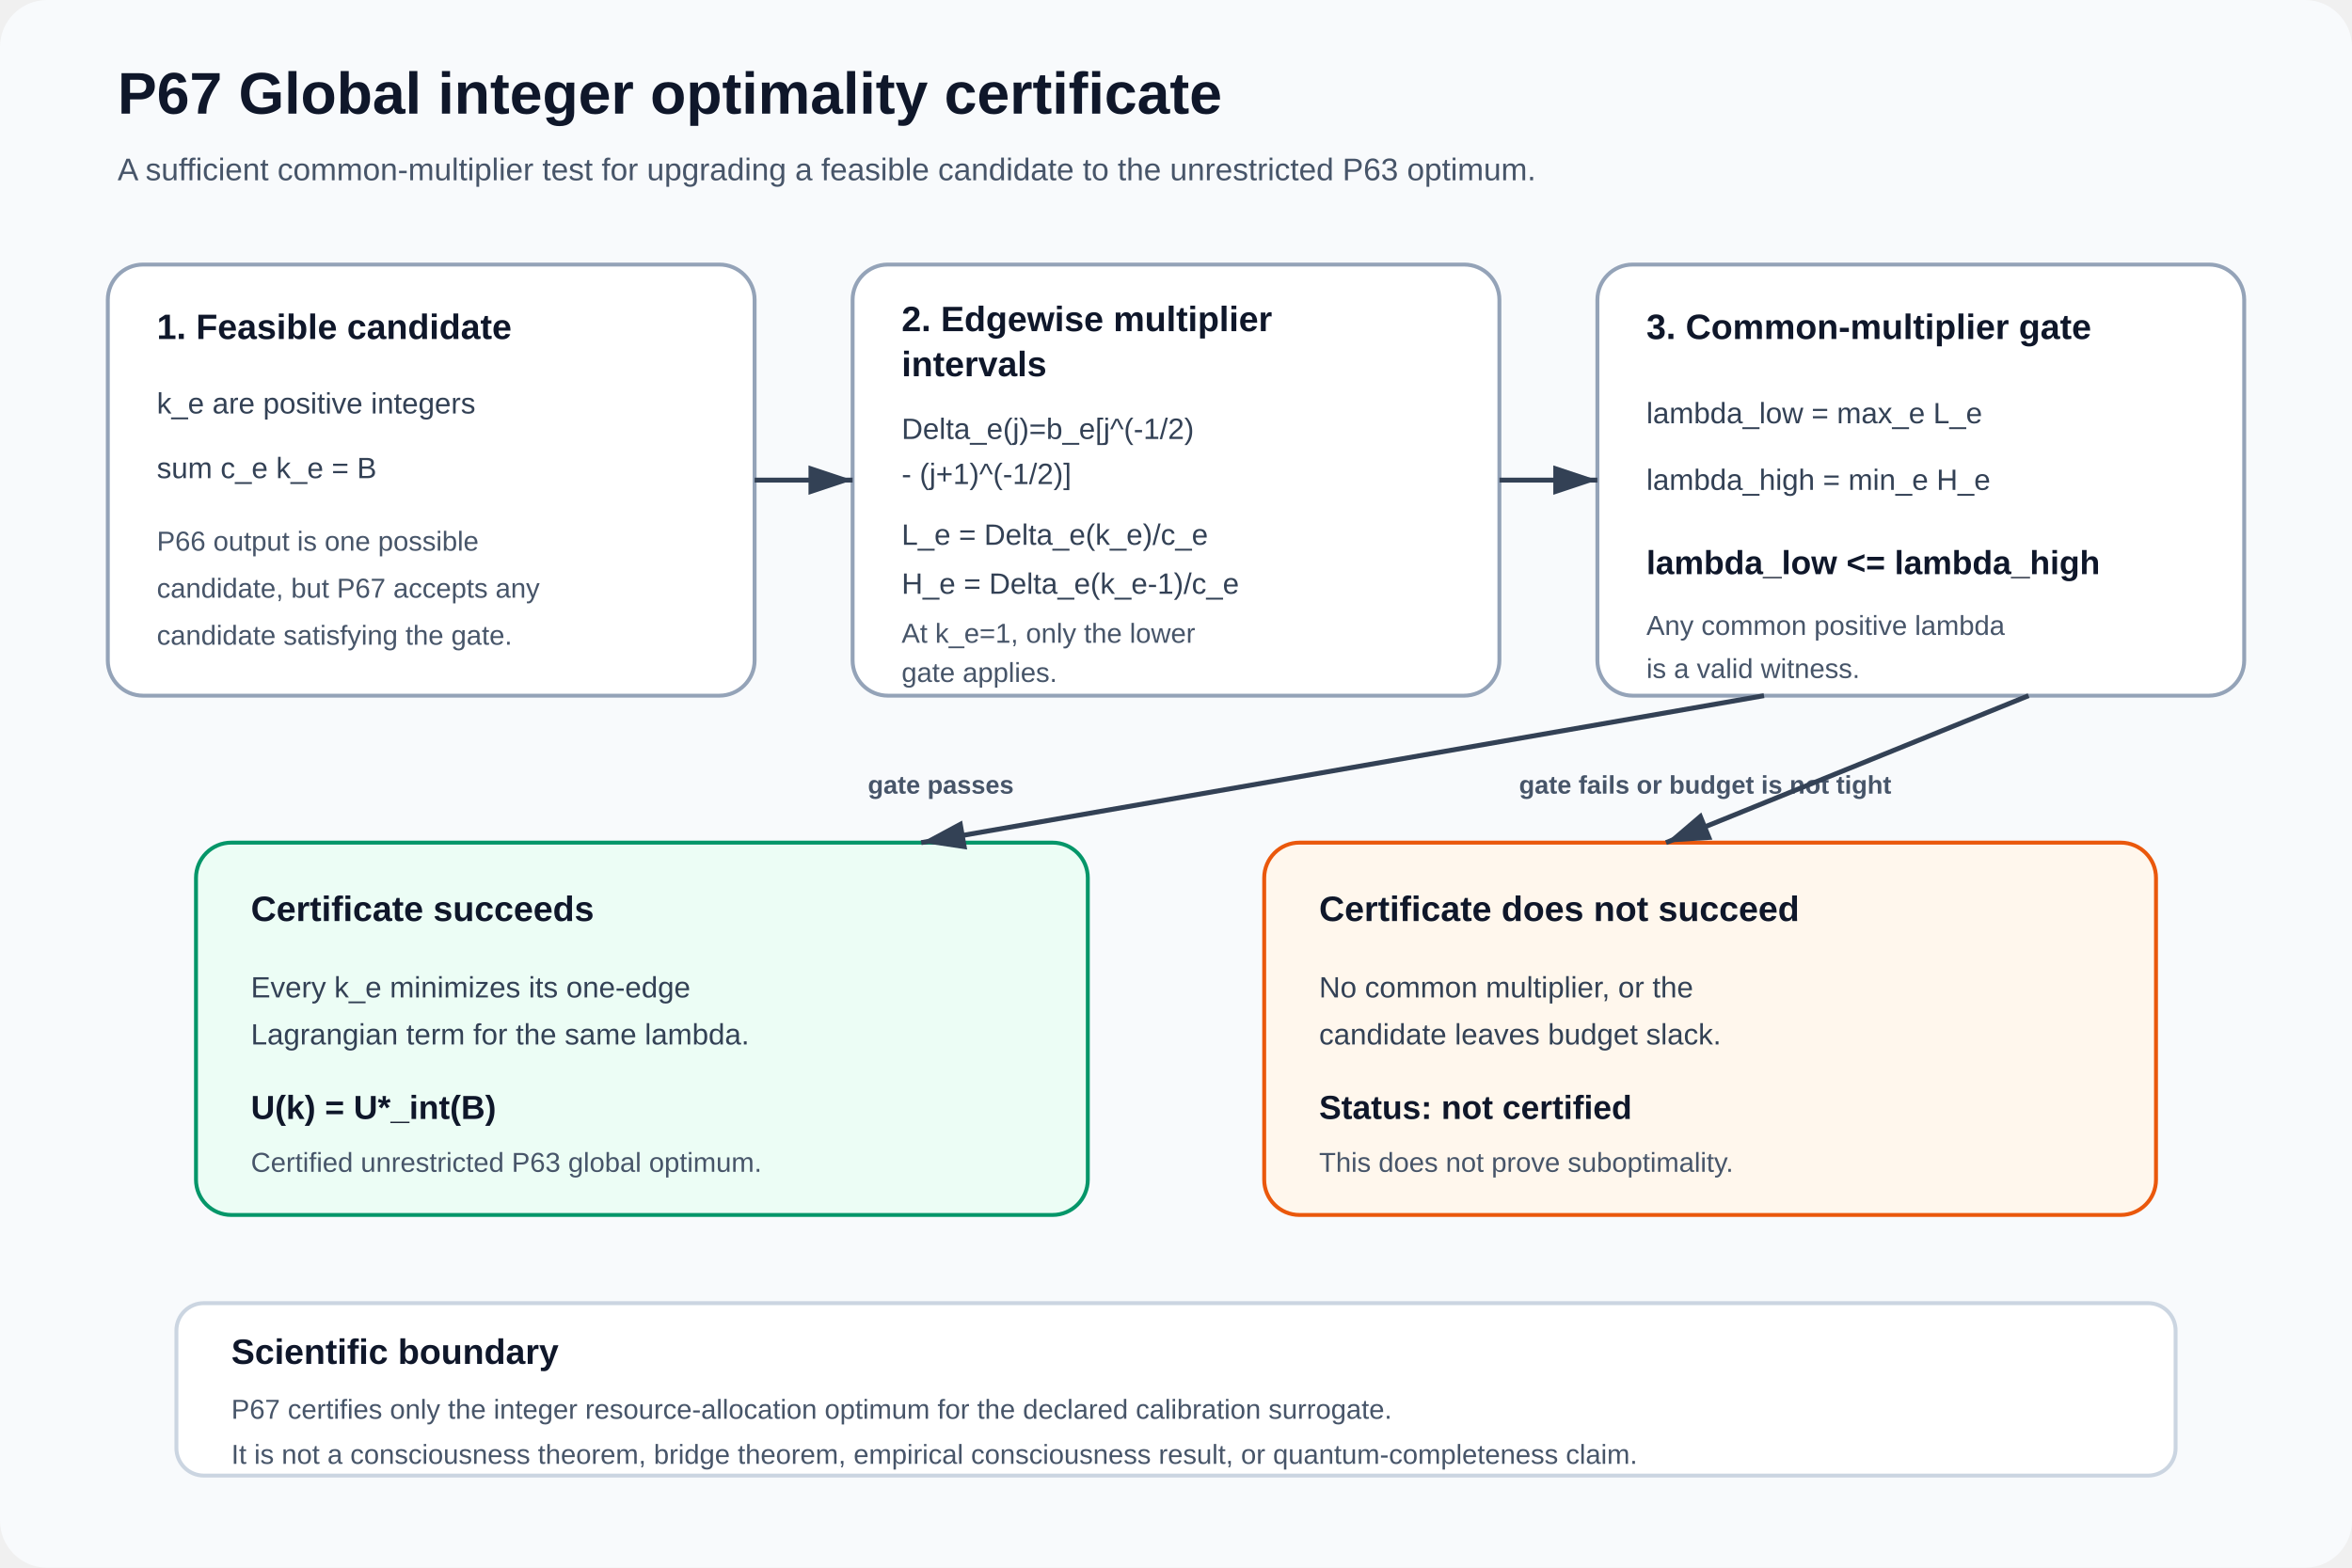
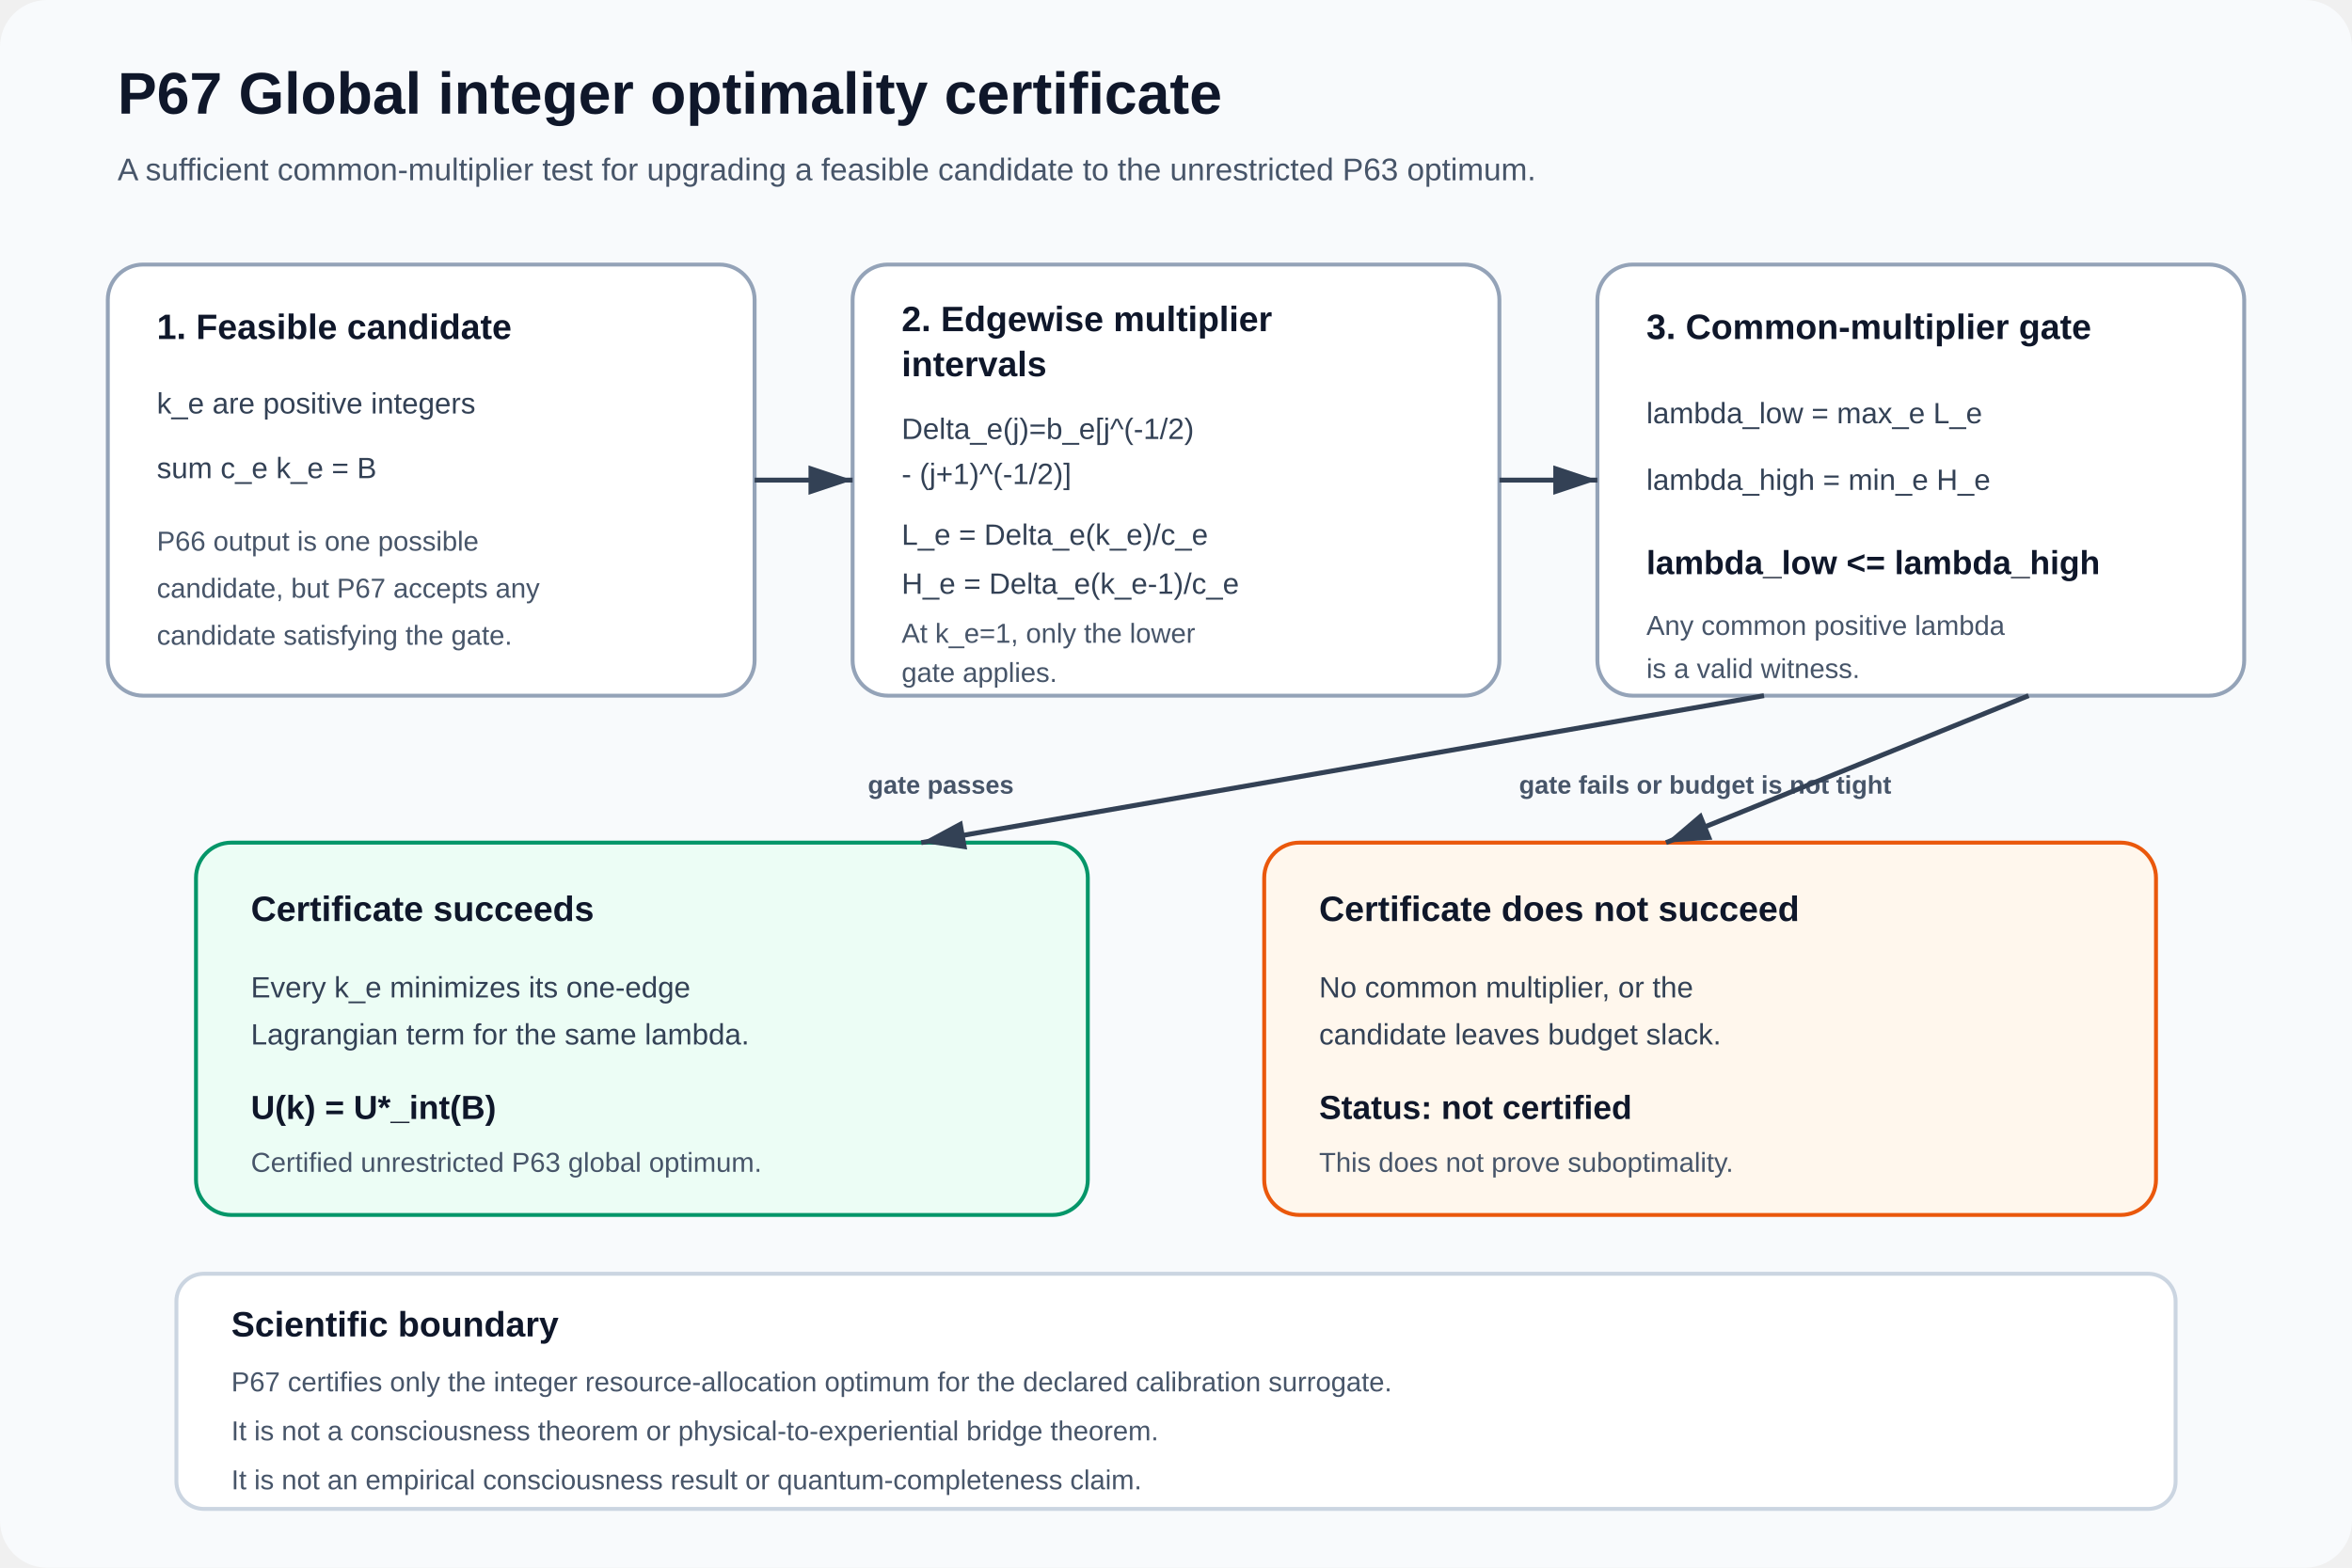
<svg xmlns="http://www.w3.org/2000/svg" width="1200" height="800" viewBox="0 0 1200 800" role="img" aria-labelledby="title desc">
  <defs>
    <marker id="arrow" markerWidth="10" markerHeight="10" refX="9" refY="3" orient="auto" markerUnits="strokeWidth">
      <path d="M0,0 L0,6 L9,3 z" fill="#334155" />
    </marker>
    <style>
      .title{font:700 30px Arial,sans-serif;fill:#0f172a}
      .subtitle{font:400 16px Arial,sans-serif;fill:#475569}
      .head{font:700 18px Arial,sans-serif;fill:#0f172a}
      .copy{font:400 15px Arial,sans-serif;fill:#334155}
      .small{font:400 14px Arial,sans-serif;fill:#475569}
      .strong{font:700 17px Arial,sans-serif;fill:#0f172a}
      .route{font:700 13px Arial,sans-serif;fill:#475569}
      .arrow{stroke:#334155;stroke-width:2.5;fill:none;marker-end:url(#arrow)}
    </style>
  </defs>
  <rect x="0" y="0" width="1200" height="800" rx="24" fill="#f8fafc" />
  <text x="60" y="58" class="title">P67  Global integer optimality certificate</text>
  <text x="60" y="92" class="subtitle">A sufficient common-multiplier test for upgrading a feasible candidate to the unrestricted P63 optimum.</text>
  <g id="block-candidate" data-x="55" data-y="135" data-w="330" data-h="220">
    <rect x="55" y="135" width="330" height="220" rx="18" fill="#ffffff" stroke="#94a3b8" stroke-width="2" />
    <text x="80" y="173" class="head">1. Feasible candidate</text>
    <text x="80" y="211" class="copy">k_e are positive integers</text>
    <text x="80" y="244" class="copy">sum c_e k_e = B</text>
    <text x="80" y="281" class="small">P66 output is one possible</text>
    <text x="80" y="305" class="small">candidate, but P67 accepts any</text>
    <text x="80" y="329" class="small">candidate satisfying the gate.</text>
  </g>
  <g id="block-intervals" data-x="435" data-y="135" data-w="330" data-h="220">
    <rect x="435" y="135" width="330" height="220" rx="18" fill="#ffffff" stroke="#94a3b8" stroke-width="2" />
    <text x="460" y="169" class="head">2. Edgewise multiplier</text>
    <text x="460" y="192" class="head">intervals</text>
    <text x="460" y="224" class="copy">Delta_e(j)=b_e[j^(-1/2)</text>
    <text x="460" y="247" class="copy">- (j+1)^(-1/2)]</text>
    <text x="460" y="278" class="copy">L_e = Delta_e(k_e)/c_e</text>
    <text x="460" y="303" class="copy">H_e = Delta_e(k_e-1)/c_e</text>
    <text x="460" y="328" class="small">At k_e=1, only the lower</text>
    <text x="460" y="348" class="small">gate applies.</text>
  </g>
  <g id="block-intersection" data-x="815" data-y="135" data-w="330" data-h="220">
    <rect x="815" y="135" width="330" height="220" rx="18" fill="#ffffff" stroke="#94a3b8" stroke-width="2" />
    <text x="840" y="173" class="head">3. Common-multiplier gate</text>
    <text x="840" y="216" class="copy">lambda_low = max_e L_e</text>
    <text x="840" y="250" class="copy">lambda_high = min_e H_e</text>
    <text x="840" y="293" class="strong">lambda_low &lt;= lambda_high</text>
    <text x="840" y="324" class="small">Any common positive lambda</text>
    <text x="840" y="346" class="small">is a valid witness.</text>
  </g>
  <line id="arrow-1" class="arrow" x1="385" y1="245" x2="435" y2="245" data-source="block-candidate" data-target="block-intervals" />
  <line id="arrow-2" class="arrow" x1="765" y1="245" x2="815" y2="245" data-source="block-intervals" data-target="block-intersection" />
  <text x="480" y="405" class="route" text-anchor="middle">gate passes</text>
  <text x="870" y="405" class="route" text-anchor="middle">gate fails or budget is not tight</text>
  <g id="block-certified" data-x="100" data-y="430" data-w="455" data-h="190">
    <rect x="100" y="430" width="455" height="190" rx="18" fill="#ecfdf5" stroke="#059669" stroke-width="2" />
    <text x="128" y="470" class="head">Certificate succeeds</text>
    <text x="128" y="509" class="copy">Every k_e minimizes its one-edge</text>
    <text x="128" y="533" class="copy">Lagrangian term for the same lambda.</text>
    <text x="128" y="571" class="strong">U(k) = U*_int(B)</text>
    <text x="128" y="598" class="small">Certified unrestricted P63 global optimum.</text>
  </g>
  <g id="block-inconclusive" data-x="645" data-y="430" data-w="455" data-h="190">
    <rect x="645" y="430" width="455" height="190" rx="18" fill="#fff7ed" stroke="#ea580c" stroke-width="2" />
    <text x="673" y="470" class="head">Certificate does not succeed</text>
    <text x="673" y="509" class="copy">No common multiplier, or the</text>
    <text x="673" y="533" class="copy">candidate leaves budget slack.</text>
    <text x="673" y="571" class="strong">Status: not certified</text>
    <text x="673" y="598" class="small">This does not prove suboptimality.</text>
  </g>
  <line id="arrow-3" class="arrow" x1="900" y1="355" x2="470" y2="430" data-source="block-intersection" data-target="block-certified" />
  <line id="arrow-4" class="arrow" x1="1035" y1="355" x2="850" y2="430" data-source="block-intersection" data-target="block-inconclusive" />
-   <g id="block-boundary" data-x="90" data-y="665" data-w="1020" data-h="88">
-     <rect x="90" y="665" width="1020" height="88" rx="14" fill="#ffffff" stroke="#cbd5e1" stroke-width="2" />
-     <text x="118" y="696" class="head">Scientific boundary</text>
-     <text x="118" y="724" class="small">P67 certifies only the integer resource-allocation optimum for the declared calibration surrogate.</text>
-     <text x="118" y="747" class="small">It is not a consciousness theorem, bridge theorem, empirical consciousness result, or quantum-completeness claim.</text>
+   <g id="block-boundary" data-x="90" data-y="650" data-w="1020" data-h="120">
+     <rect x="90" y="650" width="1020" height="120" rx="14" fill="#ffffff" stroke="#cbd5e1" stroke-width="2" />
+     <text x="118" y="682" class="head">Scientific boundary</text>
+     <text x="118" y="710" class="small">P67 certifies only the integer resource-allocation optimum for the declared calibration surrogate.</text>
+     <text x="118" y="735" class="small">It is not a consciousness theorem or physical-to-experiential bridge theorem.</text>
+     <text x="118" y="760" class="small">It is not an empirical consciousness result or quantum-completeness claim.</text>
  </g>
</svg>
